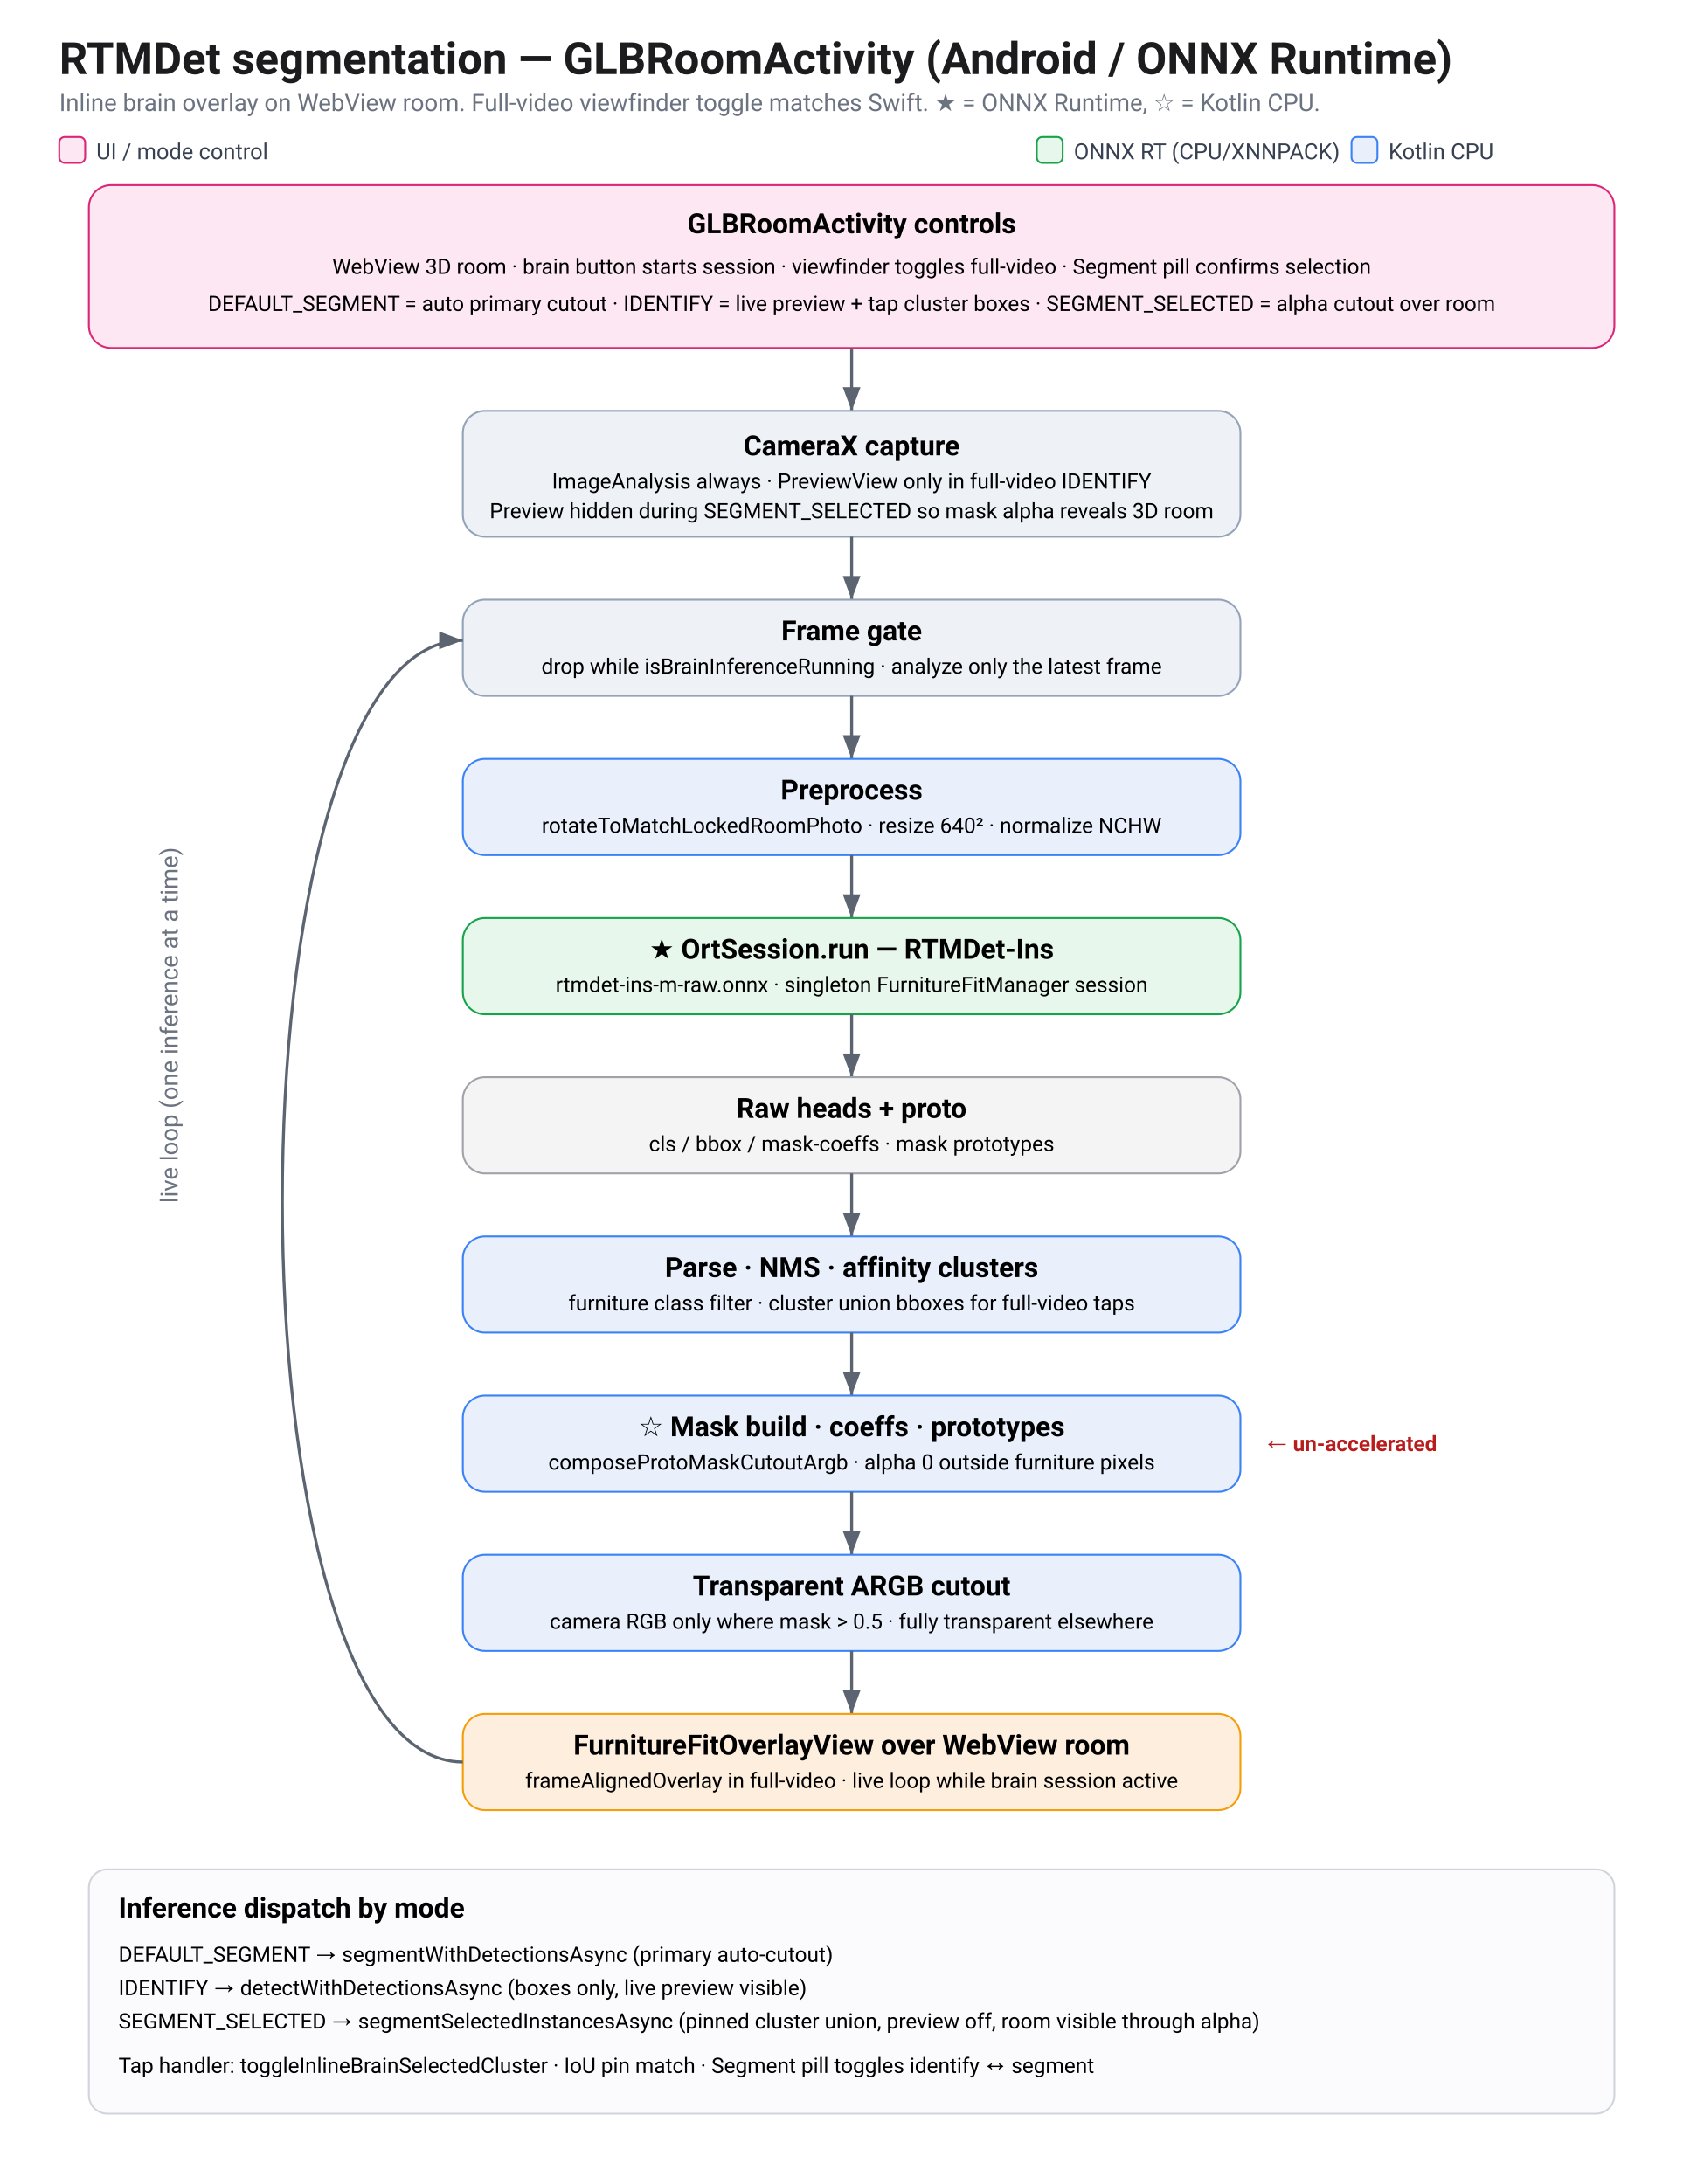
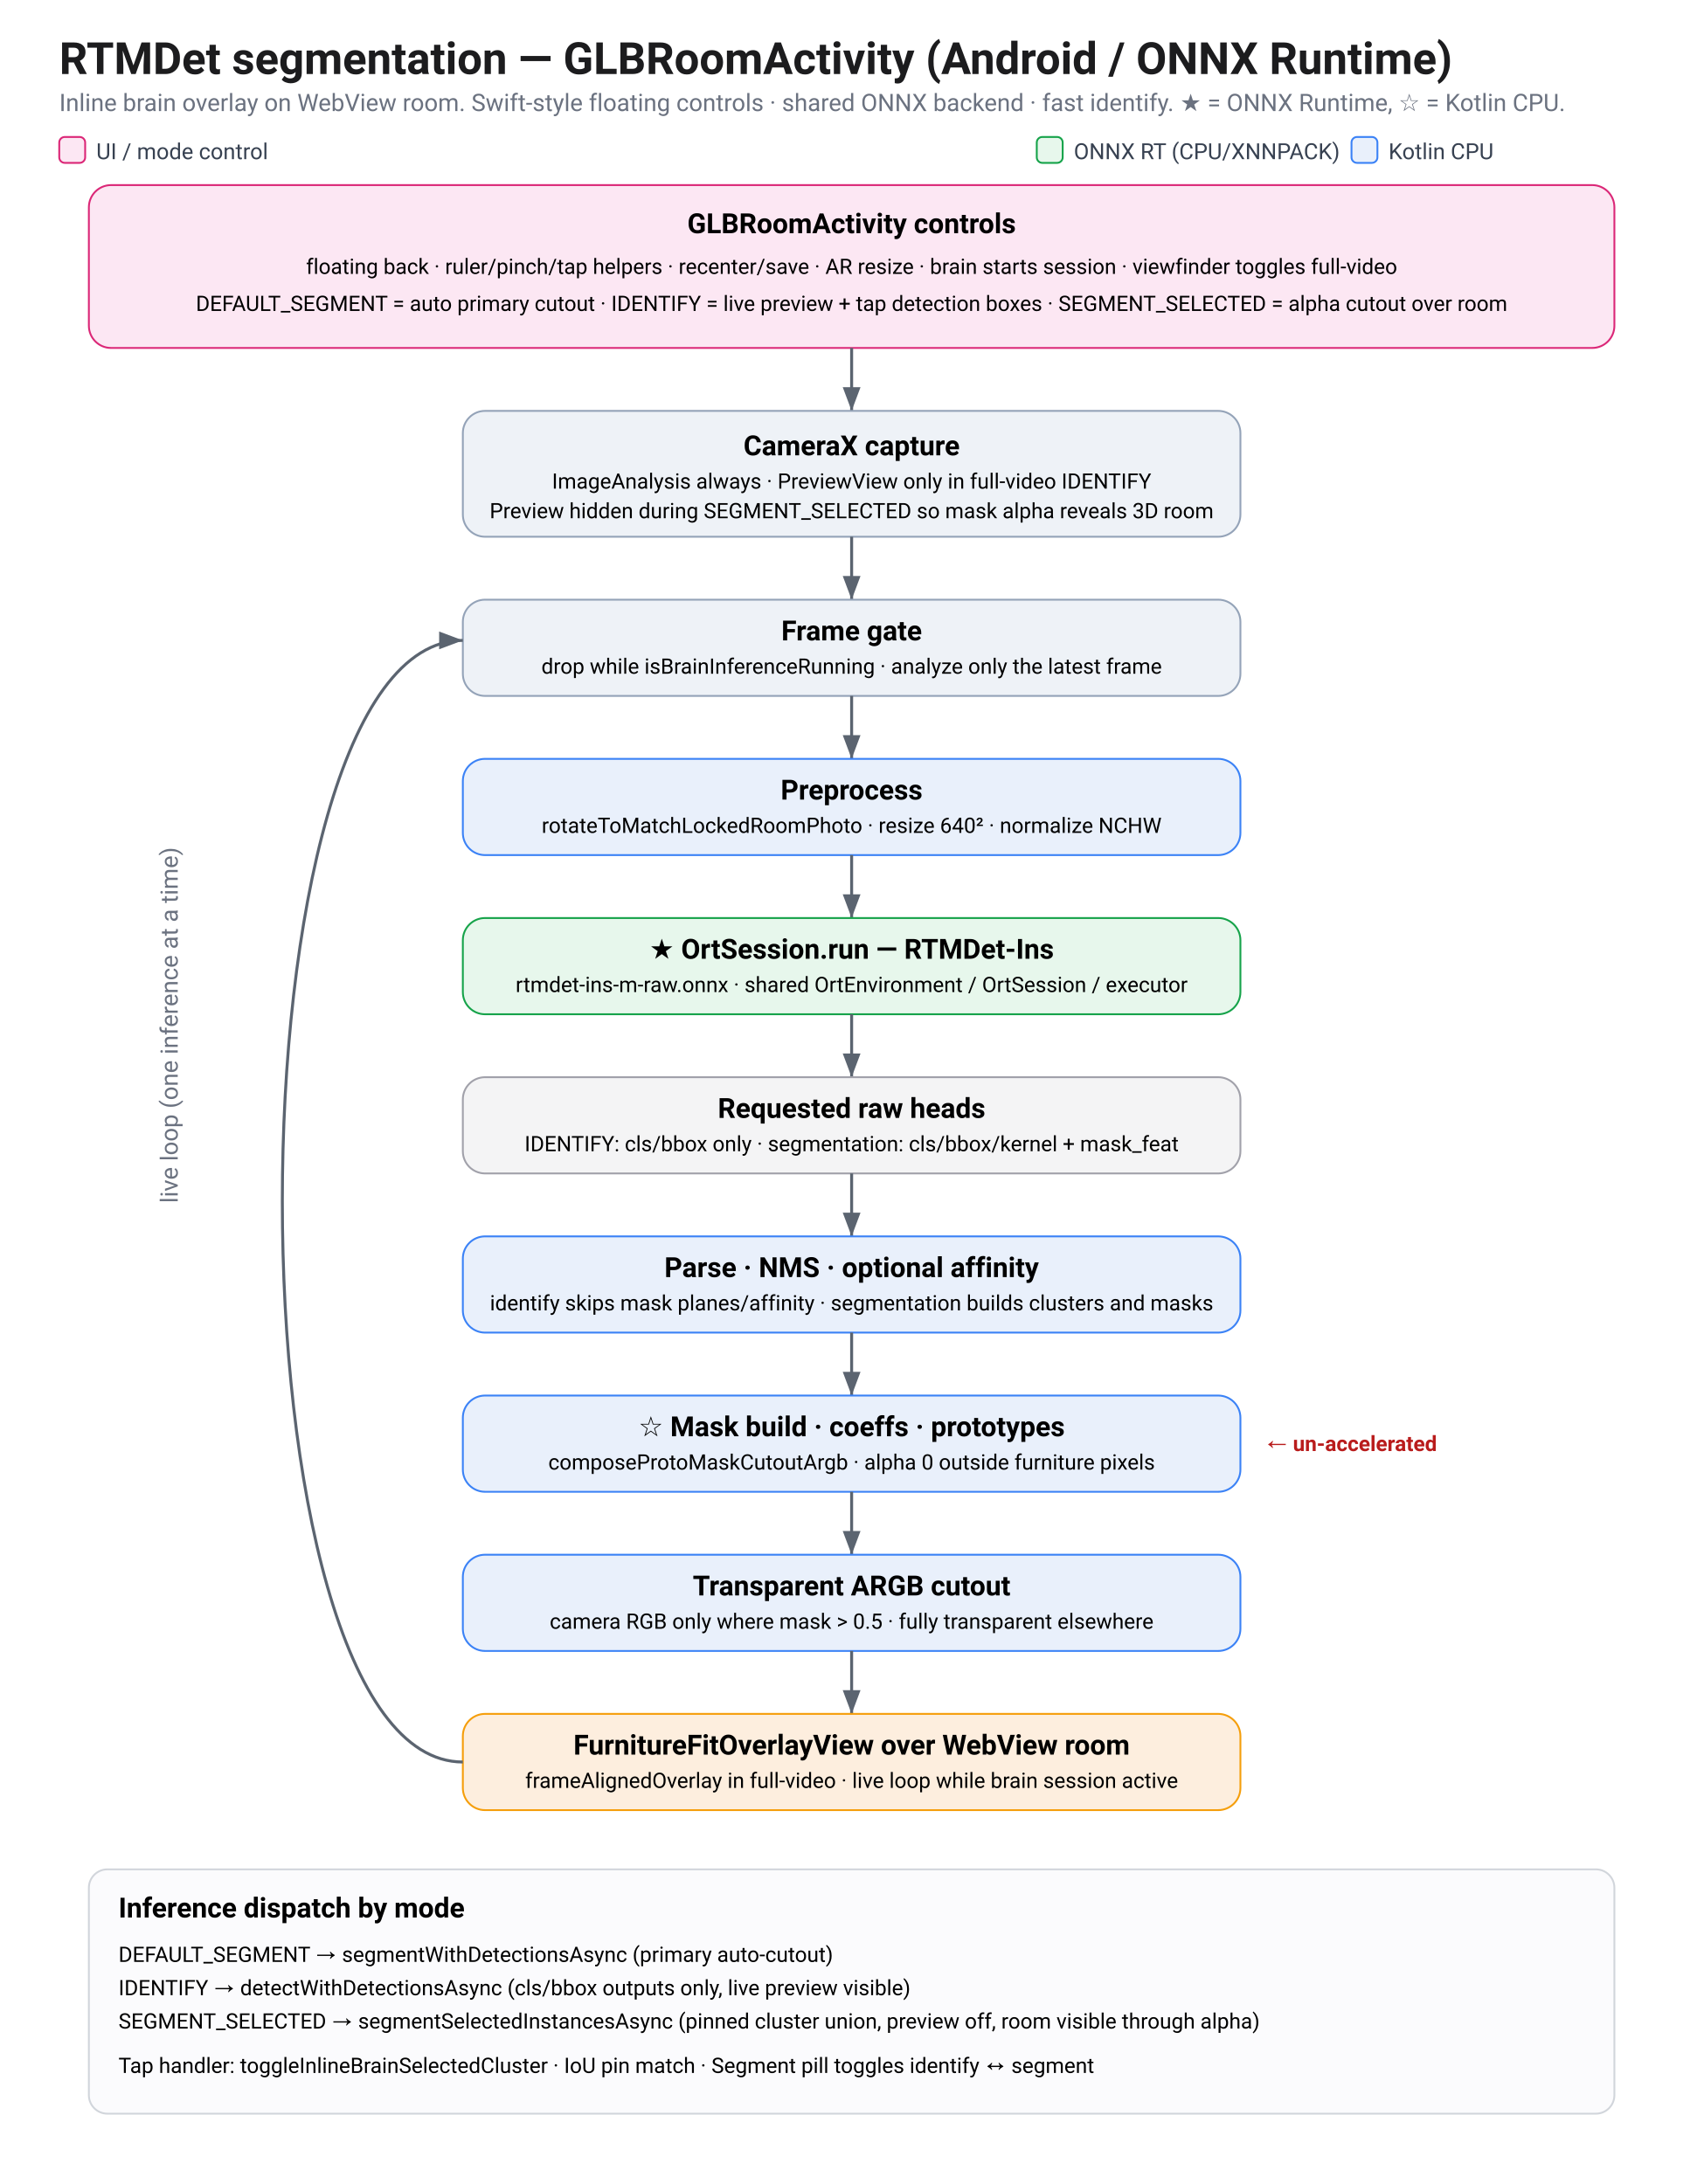
<svg xmlns="http://www.w3.org/2000/svg" width="920" height="1180" viewBox="0 0 920 1180" font-family="Roboto, Helvetica, Arial, sans-serif">
  <defs>
    <marker id="arrow" markerWidth="10" markerHeight="10" refX="8" refY="3" orient="auto" markerUnits="strokeWidth">
      <path d="M0,0 L8,3 L0,6 Z" fill="#5b6470" />
    </marker>
    <style>
      .title{font-size:24px;font-weight:700;fill:#1c1c1e}
      .sub{font-size:13px;fill:#6b7280}
      .bt{font-size:15px;font-weight:600}
      .bs{font-size:11.5px}
      .ui{fill:#fce7f3;stroke:#db2777}
      .cam{fill:#eef2f7;stroke:#94a3b8}
      .acc{fill:#e7f7ec;stroke:#16a34a}
      .cpu{fill:#e9f0fb;stroke:#3b82f6}
      .data{fill:#f4f4f5;stroke:#a1a1aa}
      .disp{fill:#fdeede;stroke:#f59e0b}
      .star{fill:#b91c1c;font-size:11.5px;font-weight:700}
      .edge{stroke:#5b6470;stroke-width:1.6;fill:none}
      .legtxt{font-size:12px;fill:#374151}
    </style>
  </defs>
  <text x="32" y="40" class="title">RTMDet segmentation — GLBRoomActivity (Android / ONNX Runtime)</text>
-   <text x="32" y="60" class="sub">Inline brain overlay on WebView room. Full-video viewfinder toggle matches Swift. ★ = ONNX Runtime, ☆ = Kotlin CPU.</text>
+   <text x="32" y="60" class="sub">Inline brain overlay on WebView room. Swift-style floating controls · shared ONNX backend · fast identify. ★ = ONNX Runtime, ☆ = Kotlin CPU.</text>
  <rect x="560" y="74" width="14" height="14" rx="3" class="acc" />
  <text x="580" y="86" class="legtxt">ONNX RT (CPU/XNNPACK)</text>
  <rect x="730" y="74" width="14" height="14" rx="3" class="cpu" />
  <text x="750" y="86" class="legtxt">Kotlin CPU</text>
  <rect x="32" y="74" width="14" height="14" rx="3" class="ui" />
  <text x="52" y="86" class="legtxt">UI / mode control</text>
  <g>
    <rect x="48" y="100" width="824" height="88" rx="12" class="ui" />
    <text x="460" y="126" text-anchor="middle" class="bt">GLBRoomActivity controls</text>
-     <text x="460" y="148" text-anchor="middle" class="bs">WebView 3D room · brain button starts session · viewfinder toggles full-video · Segment pill confirms selection</text>
-     <text x="460" y="168" text-anchor="middle" class="bs">DEFAULT_SEGMENT = auto primary cutout · IDENTIFY = live preview + tap cluster boxes · SEGMENT_SELECTED = alpha cutout over room</text>
+     <text x="460" y="148" text-anchor="middle" class="bs">floating back · ruler/pinch/tap helpers · recenter/save · AR resize · brain starts session · viewfinder toggles full-video</text>
+     <text x="460" y="168" text-anchor="middle" class="bs">DEFAULT_SEGMENT = auto primary cutout · IDENTIFY = live preview + tap detection boxes · SEGMENT_SELECTED = alpha cutout over room</text>
  </g>
  <path class="edge" d="M460,188 L460,222" marker-end="url(#arrow)" />
  <g>
    <rect x="250" y="222" width="420" height="68" rx="12" class="cam" />
    <text x="460" y="246" text-anchor="middle" class="bt">CameraX capture</text>
    <text x="460" y="264" text-anchor="middle" class="bs">ImageAnalysis always · PreviewView only in full-video IDENTIFY</text>
    <text x="460" y="280" text-anchor="middle" class="bs">Preview hidden during SEGMENT_SELECTED so mask alpha reveals 3D room</text>
  </g>
  <path class="edge" d="M460,290 L460,324" marker-end="url(#arrow)" />
  <g>
    <rect x="250" y="324" width="420" height="52" rx="12" class="cam" />
    <text x="460" y="346" text-anchor="middle" class="bt">Frame gate</text>
    <text x="460" y="364" text-anchor="middle" class="bs">drop while isBrainInferenceRunning · analyze only the latest frame</text>
  </g>
  <path class="edge" d="M460,376 L460,410" marker-end="url(#arrow)" />
  <g>
    <rect x="250" y="410" width="420" height="52" rx="12" class="cpu" />
    <text x="460" y="432" text-anchor="middle" class="bt">Preprocess</text>
    <text x="460" y="450" text-anchor="middle" class="bs">rotateToMatchLockedRoomPhoto · resize 640² · normalize NCHW</text>
  </g>
  <path class="edge" d="M460,462 L460,496" marker-end="url(#arrow)" />
  <g>
    <rect x="250" y="496" width="420" height="52" rx="12" class="acc" />
    <text x="460" y="518" text-anchor="middle" class="bt">★ OrtSession.run — RTMDet-Ins</text>
-     <text x="460" y="536" text-anchor="middle" class="bs">rtmdet-ins-m-raw.onnx · singleton FurnitureFitManager session</text>
+     <text x="460" y="536" text-anchor="middle" class="bs">rtmdet-ins-m-raw.onnx · shared OrtEnvironment / OrtSession / executor</text>
  </g>
  <path class="edge" d="M460,548 L460,582" marker-end="url(#arrow)" />
  <g>
    <rect x="250" y="582" width="420" height="52" rx="12" class="data" />
-     <text x="460" y="604" text-anchor="middle" class="bt">Raw heads + proto</text>
-     <text x="460" y="622" text-anchor="middle" class="bs">cls / bbox / mask-coeffs · mask prototypes</text>
+     <text x="460" y="604" text-anchor="middle" class="bt">Requested raw heads</text>
+     <text x="460" y="622" text-anchor="middle" class="bs">IDENTIFY: cls/bbox only · segmentation: cls/bbox/kernel + mask_feat</text>
  </g>
  <path class="edge" d="M460,634 L460,668" marker-end="url(#arrow)" />
  <g>
    <rect x="250" y="668" width="420" height="52" rx="12" class="cpu" />
-     <text x="460" y="690" text-anchor="middle" class="bt">Parse · NMS · affinity clusters</text>
-     <text x="460" y="708" text-anchor="middle" class="bs">furniture class filter · cluster union bboxes for full-video taps</text>
+     <text x="460" y="690" text-anchor="middle" class="bt">Parse · NMS · optional affinity</text>
+     <text x="460" y="708" text-anchor="middle" class="bs">identify skips mask planes/affinity · segmentation builds clusters and masks</text>
  </g>
  <path class="edge" d="M460,720 L460,754" marker-end="url(#arrow)" />
  <g>
    <rect x="250" y="754" width="420" height="52" rx="12" class="cpu" />
    <text x="460" y="776" text-anchor="middle" class="bt">☆ Mask build · coeffs · prototypes</text>
    <text x="460" y="794" text-anchor="middle" class="bs">composeProtoMaskCutoutArgb · alpha 0 outside furniture pixels</text>
  </g>
  <text x="684" y="784" class="star">← un-accelerated</text>
  <path class="edge" d="M460,806 L460,840" marker-end="url(#arrow)" />
  <g>
    <rect x="250" y="840" width="420" height="52" rx="12" class="cpu" />
    <text x="460" y="862" text-anchor="middle" class="bt">Transparent ARGB cutout</text>
    <text x="460" y="880" text-anchor="middle" class="bs">camera RGB only where mask &gt; 0.5 · fully transparent elsewhere</text>
  </g>
  <path class="edge" d="M460,892 L460,926" marker-end="url(#arrow)" />
  <g>
    <rect x="250" y="926" width="420" height="52" rx="12" class="disp" />
    <text x="460" y="948" text-anchor="middle" class="bt">FurnitureFitOverlayView over WebView room</text>
    <text x="460" y="966" text-anchor="middle" class="bs">frameAlignedOverlay in full-video · live loop while brain session active</text>
  </g>
  <path class="edge" d="M250,952 C120,952 120,346 250,346" marker-end="url(#arrow)" />
  <text x="96" y="650" transform="rotate(-90 96,650)" class="sub">live loop (one inference at a time)</text>
  <g>
    <rect x="48" y="1010" width="824" height="132" rx="10" fill="#fbfbfd" stroke="#d1d5db" />
    <text x="64" y="1036" class="bt" font-size="13">Inference dispatch by mode</text>
    <text x="64" y="1060" class="bs">DEFAULT_SEGMENT → segmentWithDetectionsAsync (primary auto-cutout)</text>
-     <text x="64" y="1078" class="bs">IDENTIFY → detectWithDetectionsAsync (boxes only, live preview visible)</text>
+     <text x="64" y="1078" class="bs">IDENTIFY → detectWithDetectionsAsync (cls/bbox outputs only, live preview visible)</text>
    <text x="64" y="1096" class="bs">SEGMENT_SELECTED → segmentSelectedInstancesAsync (pinned cluster union, preview off, room visible through alpha)</text>
    <text x="64" y="1120" class="bs">Tap handler: toggleInlineBrainSelectedCluster · IoU pin match · Segment pill toggles identify ↔ segment</text>
  </g>
</svg>
